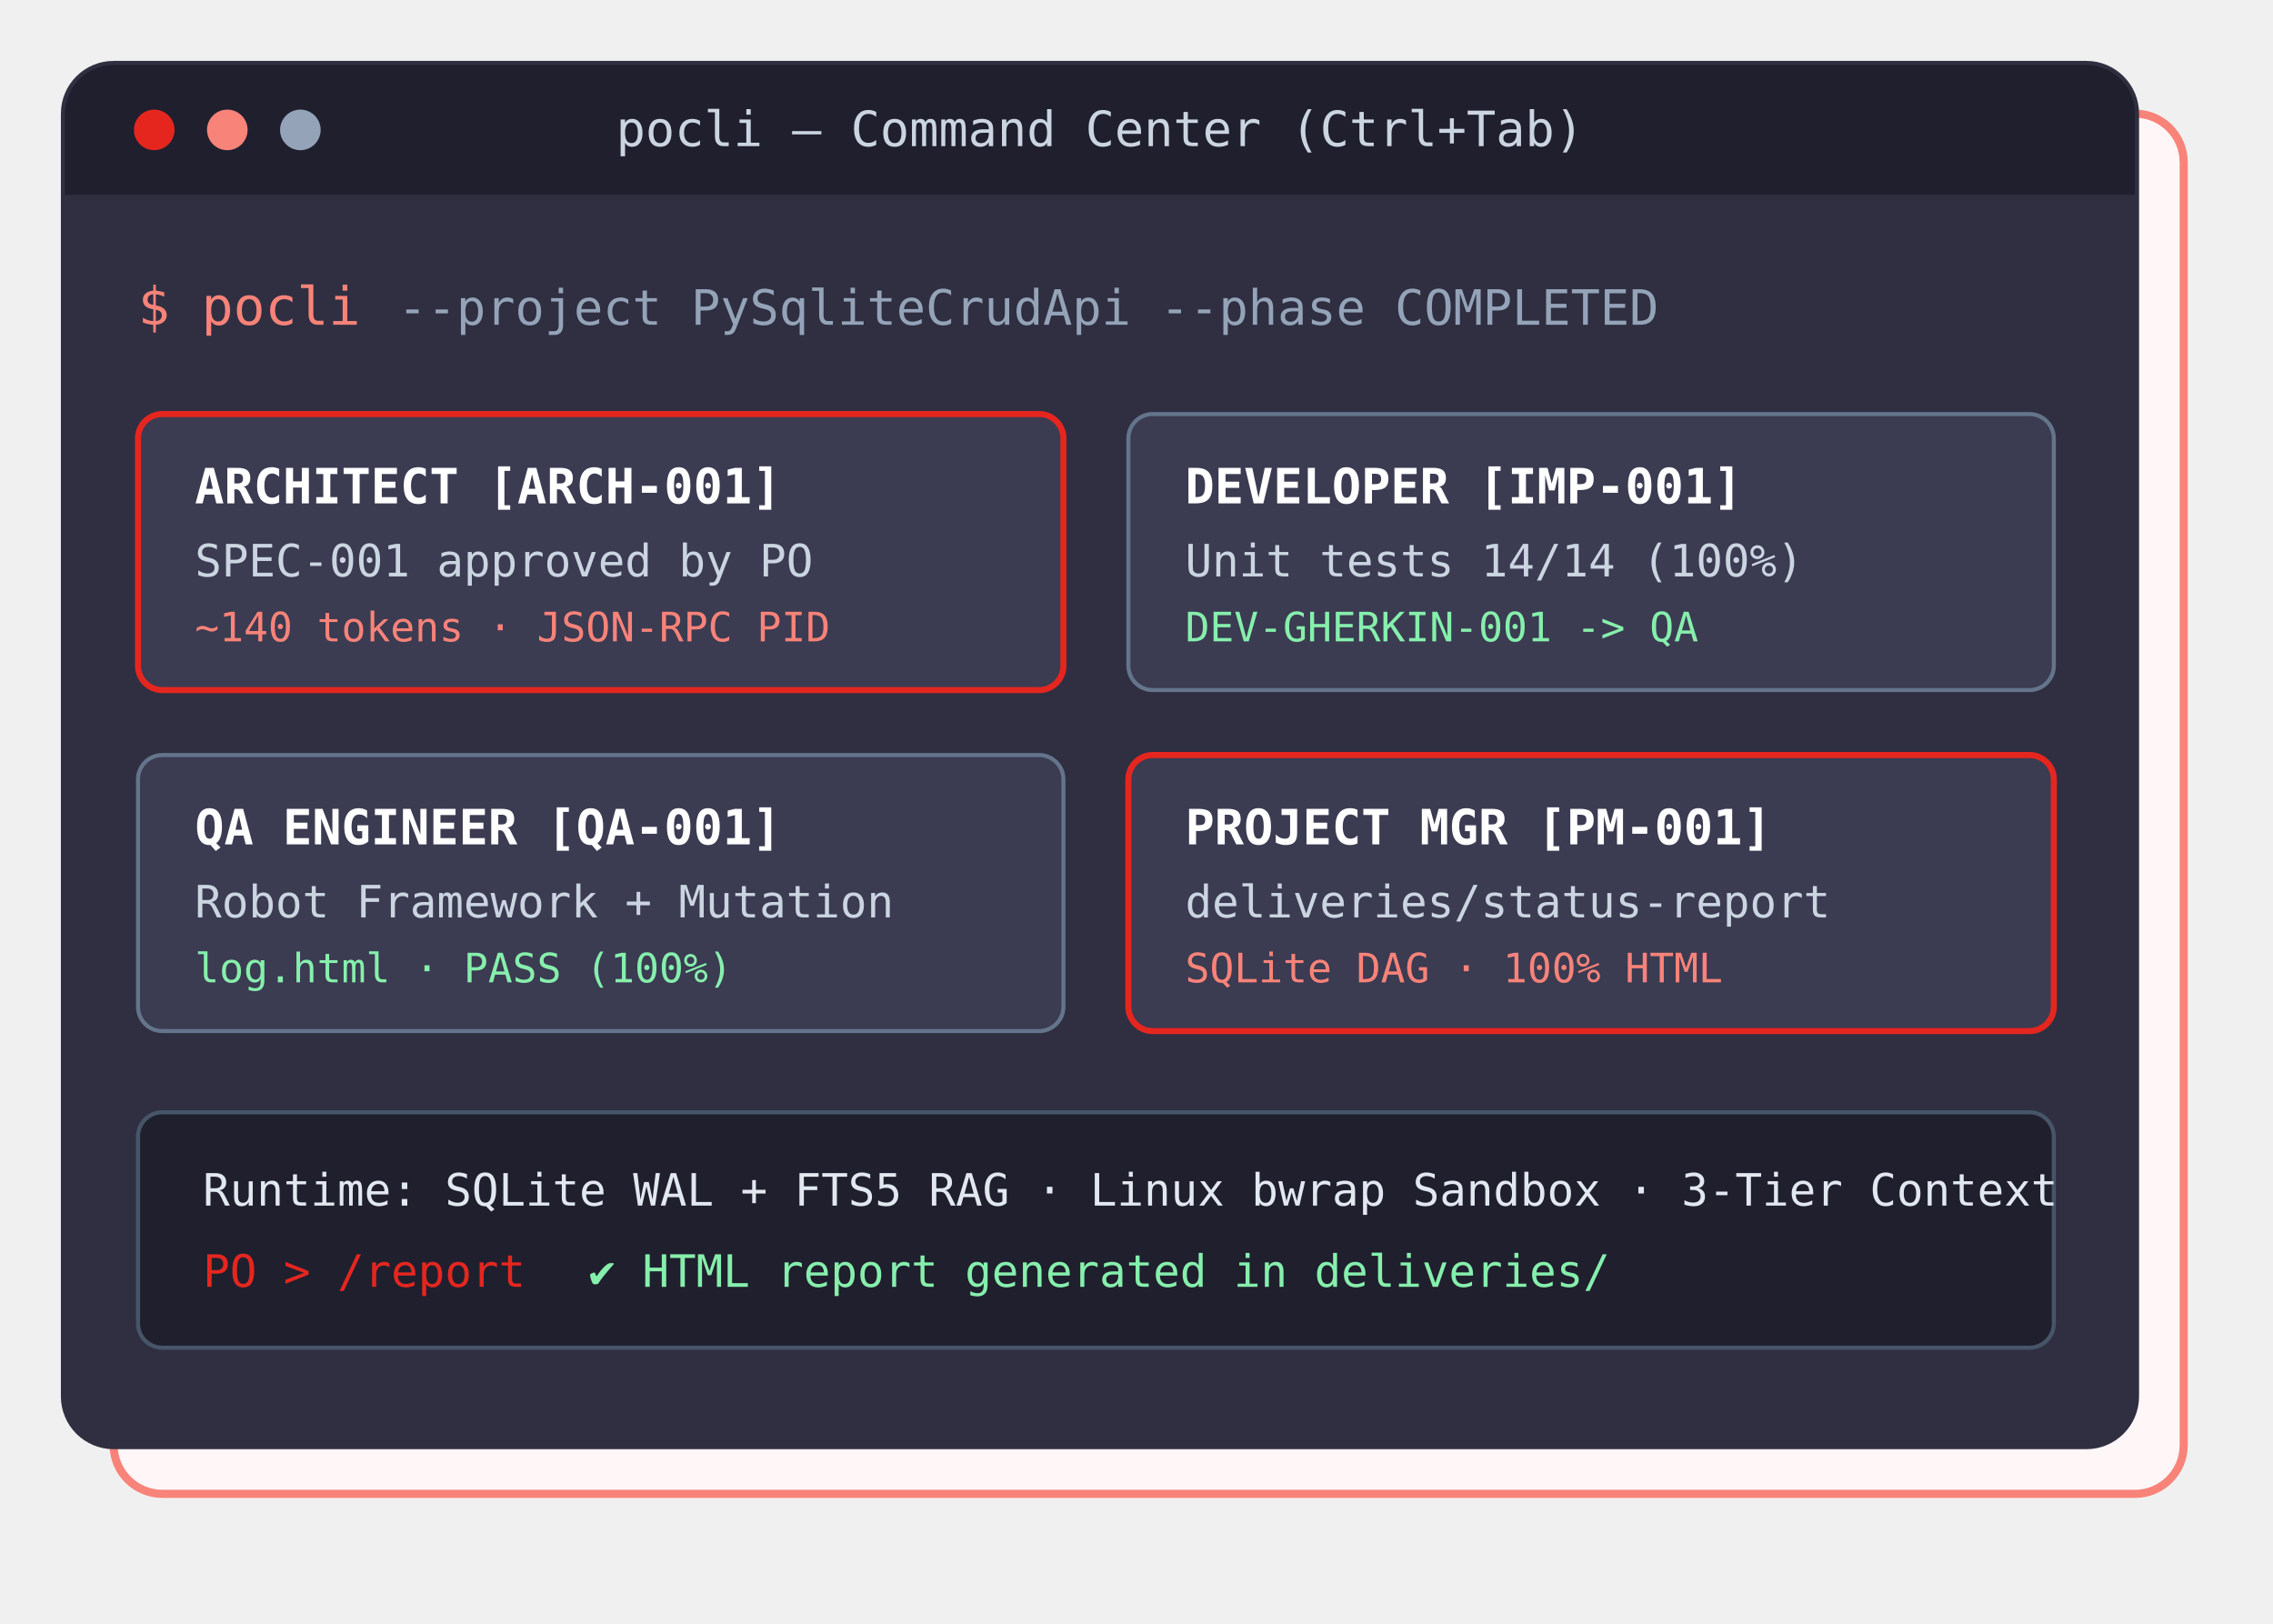
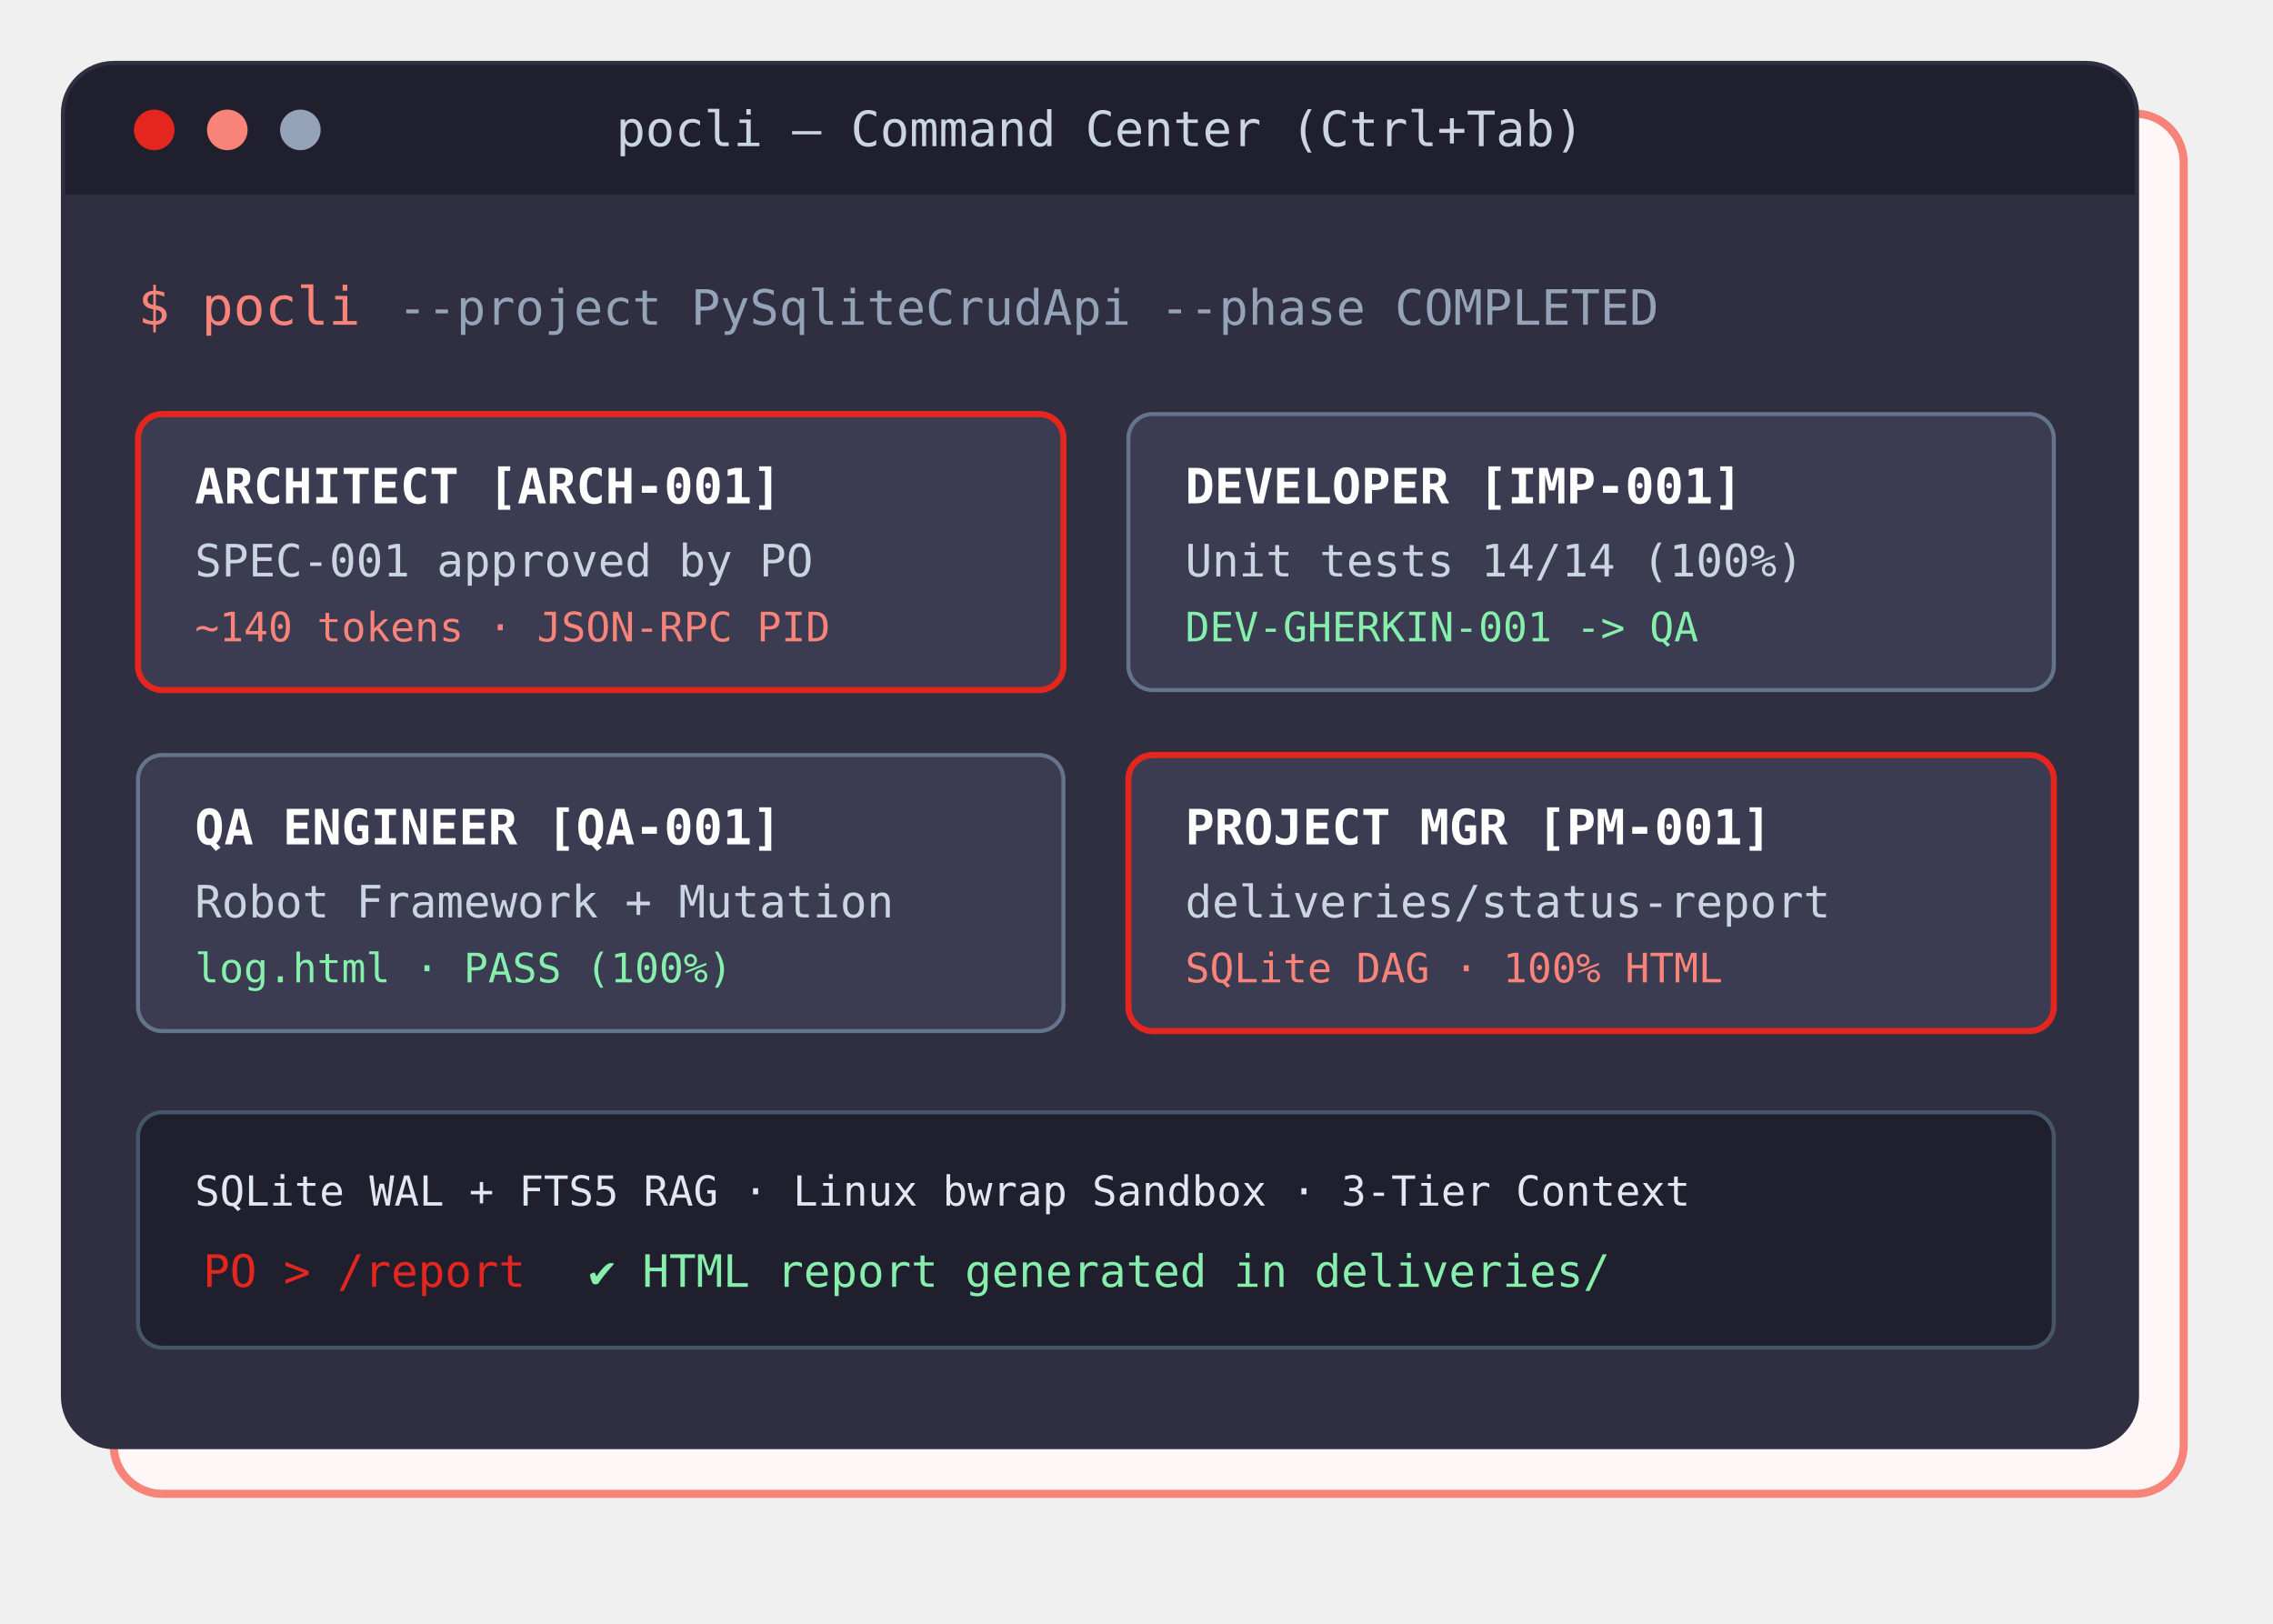
<svg xmlns="http://www.w3.org/2000/svg" width="560" height="400" viewBox="0 0 560 400">
  <rect x="28" y="28" width="510" height="340" rx="12" fill="#FFF6F8" stroke="#F88379" stroke-width="2" />
  <rect x="16" y="16" width="510" height="340" rx="12" fill="#2F2F41" stroke="#2F2F41" stroke-width="2" />
  <path d="M16 28 C16 21.37 21.37 16 28 16 H514 C520.63 16 526 21.37 526 28 V48 H16 V28 Z" fill="#1F1F2E" />
  <circle cx="38" cy="32" r="5" fill="#E5261F" />
  <circle cx="56" cy="32" r="5" fill="#F88379" />
  <circle cx="74" cy="32" r="5" fill="#94A3B8" />
  <text x="271" y="36" text-anchor="middle" font-family="monospace" font-size="12" fill="#CBD5E1">pocli — Command Center (Ctrl+Tab)</text>
  <text x="34" y="80" font-family="monospace" font-size="13" fill="#F88379">$ pocli</text>
  <text x="98" y="80" font-family="monospace" font-size="12" fill="#94A3B8"> --project PySqliteCrudApi --phase COMPLETED</text>
  <rect x="34" y="102" width="228" height="68" rx="6" fill="#3B3B52" stroke="#E5261F" stroke-width="1.5" />
  <text x="48" y="124" font-family="monospace" font-weight="bold" font-size="12" fill="#FFFFFF">ARCHITECT [ARCH-001]</text>
  <text x="48" y="142" font-family="monospace" font-size="11" fill="#CBD5E1">SPEC-001 approved by PO</text>
  <text x="48" y="158" font-family="monospace" font-size="10" fill="#F88379">~140 tokens · JSON-RPC PID</text>
  <rect x="278" y="102" width="228" height="68" rx="6" fill="#3B3B52" stroke="#64748B" stroke-width="1" />
  <text x="292" y="124" font-family="monospace" font-weight="bold" font-size="12" fill="#FFFFFF">DEVELOPER [IMP-001]</text>
  <text x="292" y="142" font-family="monospace" font-size="11" fill="#CBD5E1">Unit tests 14/14 (100%)</text>
  <text x="292" y="158" font-family="monospace" font-size="10" fill="#86EFAC">DEV-GHERKIN-001 -&gt; QA</text>
  <rect x="34" y="186" width="228" height="68" rx="6" fill="#3B3B52" stroke="#64748B" stroke-width="1" />
  <text x="48" y="208" font-family="monospace" font-weight="bold" font-size="12" fill="#FFFFFF">QA ENGINEER [QA-001]</text>
  <text x="48" y="226" font-family="monospace" font-size="11" fill="#CBD5E1">Robot Framework + Mutation</text>
  <text x="48" y="242" font-family="monospace" font-size="10" fill="#86EFAC">log.html · PASS (100%)</text>
  <rect x="278" y="186" width="228" height="68" rx="6" fill="#3B3B52" stroke="#E5261F" stroke-width="1.5" />
  <text x="292" y="208" font-family="monospace" font-weight="bold" font-size="12" fill="#FFFFFF">PROJECT MGR [PM-001]</text>
  <text x="292" y="226" font-family="monospace" font-size="11" fill="#CBD5E1">deliveries/status-report</text>
  <text x="292" y="242" font-family="monospace" font-size="10" fill="#F88379">SQLite DAG · 100% HTML</text>
  <rect x="34" y="274" width="472" height="58" rx="6" fill="#1F1F2E" stroke="#475569" stroke-width="1" />
-   <text x="50" y="297" font-family="monospace" font-size="11" fill="#E2E8F0">Runtime: SQLite WAL + FTS5 RAG · Linux bwrap Sandbox · 3-Tier Context</text>
+   <text x="48" y="297" font-family="monospace" font-size="10.2" fill="#E2E8F0">SQLite WAL + FTS5 RAG · Linux bwrap Sandbox · 3-Tier Context</text>
  <text x="50" y="317" font-family="monospace" font-size="11" fill="#E5261F">PO &gt; /report</text>
  <text x="145" y="317" font-family="monospace" font-size="11" fill="#86EFAC">✔ HTML report generated in deliveries/</text>
</svg>
